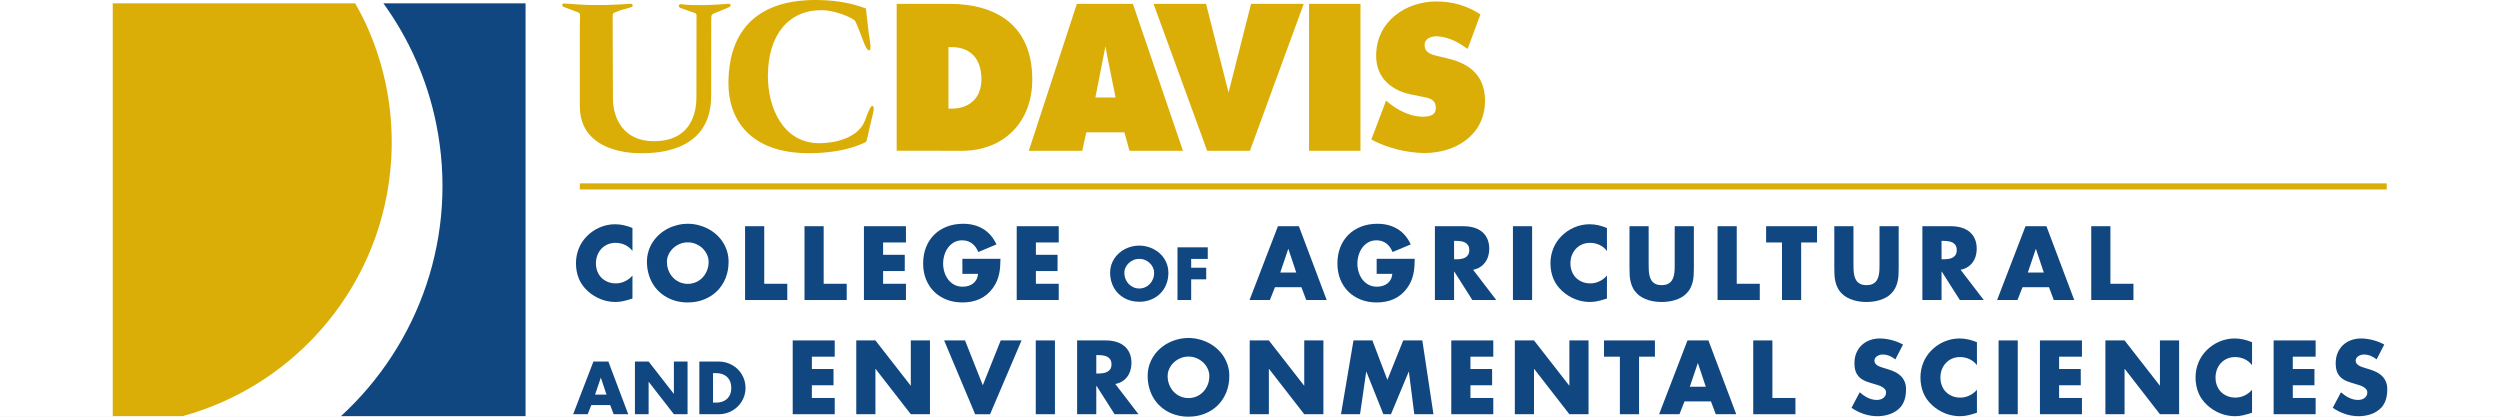
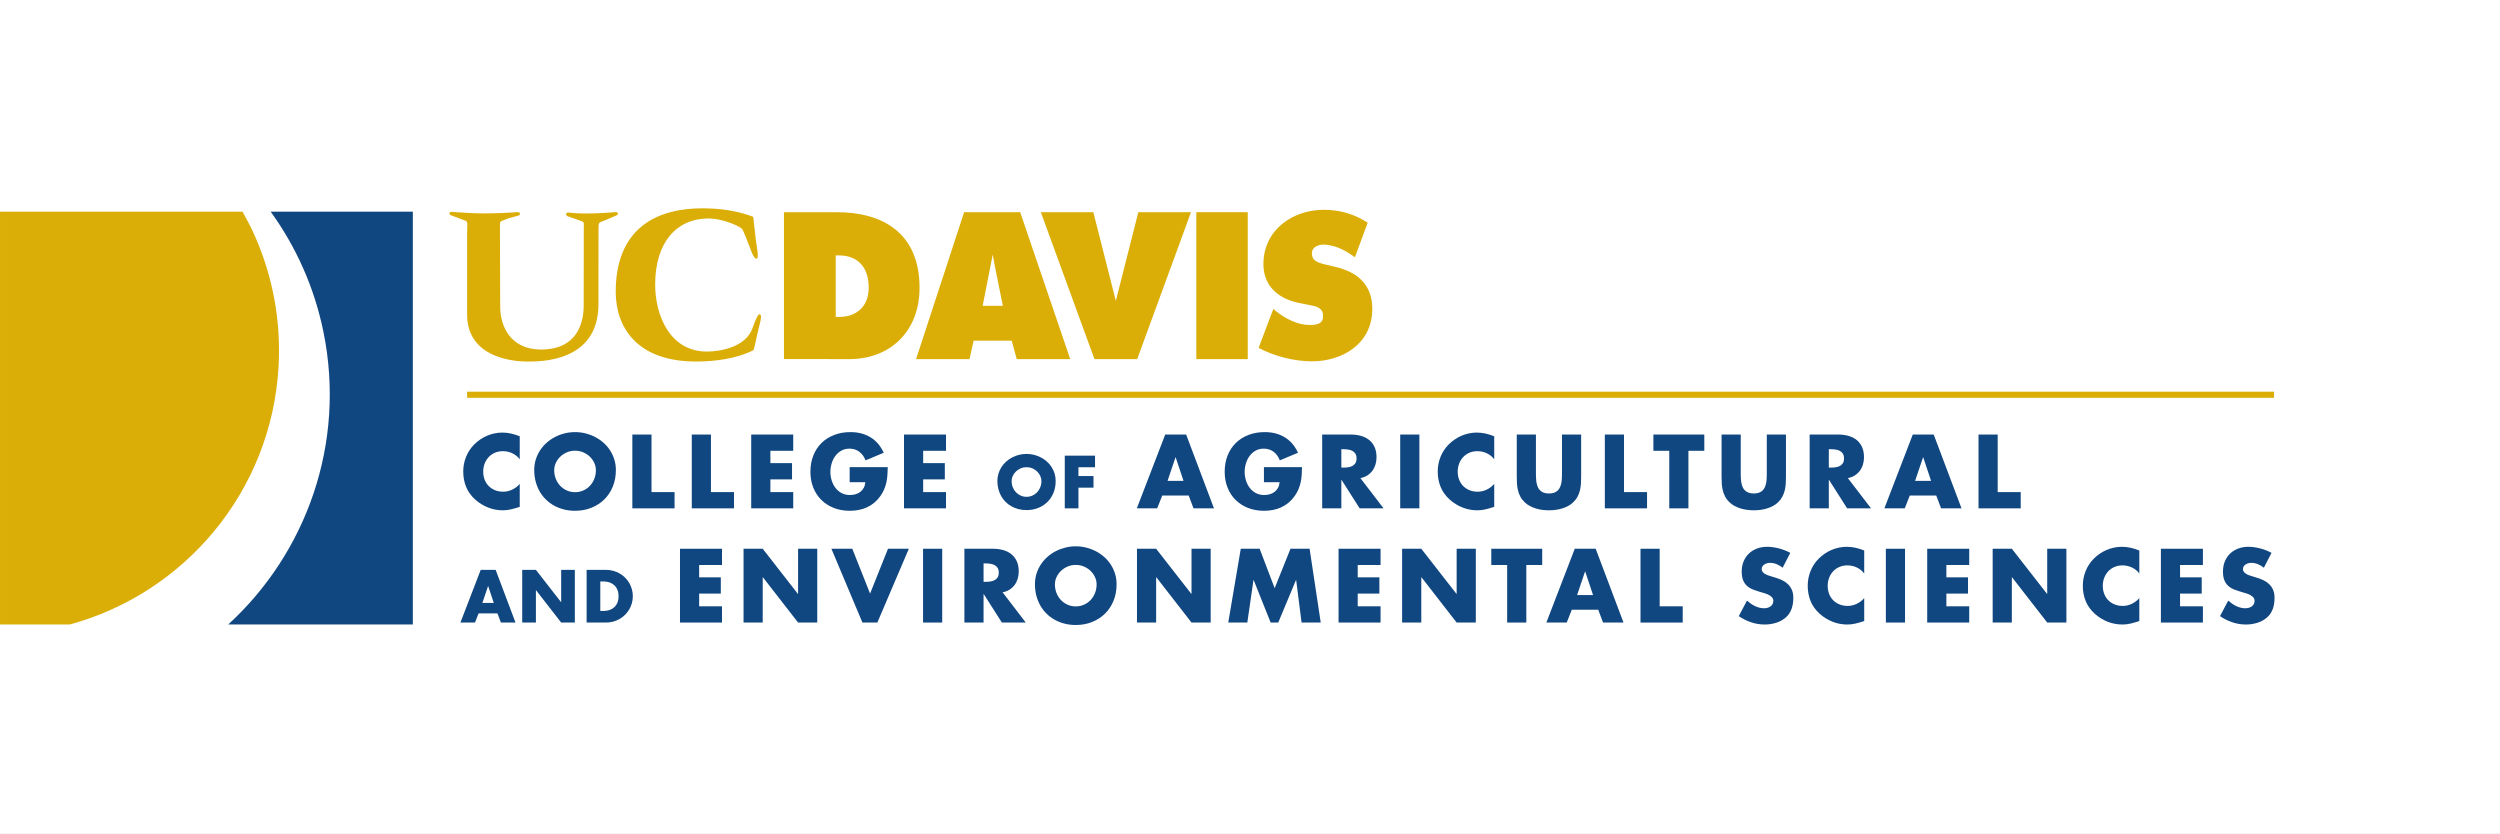
- <svg xmlns="http://www.w3.org/2000/svg" width="600" height="100" viewBox="0 0 158.75 26.458" version="1.1" id="svg5" xml:space="preserve">
+ <svg xmlns="http://www.w3.org/2000/svg" width="600" height="200" viewBox="0 0 158.75 52.917" version="1.1" id="svg5" xml:space="preserve">
  <defs id="defs2" />
  <g id="layer1">
-     <rect style="fill:#ffffff;stroke-width:0.672;stroke-dasharray:1.343, 0.672" id="rect428" width="158.75" height="26.458" x="-6.357829e-07" y="-6.357829e-07" />
-     <g id="g576" transform="matrix(0.03448564,0,0,-0.03448564,7.157932,26.45833)">
+     <rect style="fill:#ffffff;stroke-width:0.95;stroke-dasharray:1.9, 0.95" id="rect428" width="158.75" height="52.917" x="-1.2878587e-14" y="-6.357829e-07" />
+     <g id="g576" transform="matrix(0.03448564,0,0,-0.03448564,0,39.6875)">
      <path d="m 512.926,475.973 c 4.773,85.125 -11.188,166.527 -43.278,239.535 -6.875,15.668 -14.769,30.777 -23.089,45.59 L 0,761.098 V 0.969 H 128.645 C 339.629,58.594 499.926,245.57 512.926,475.973" style="fill:#daae06;fill-opacity:1;fill-rule:nonzero;stroke:none" id="path578" />
      <path d="M 498.383,761.105 C 544.707,697.008 578.656,622.484 595.508,539.965 637.395,334.73 564.191,132.816 420.238,0.969 h 339.93 V 761.105 H 498.383" style="fill:#114781;fill-opacity:1;fill-rule:nonzero;stroke:none" id="path580" />
      <path d="m 2317.53,510.293 27.18,71.801 4.7,-4.082 c 16.66,-13.586 39.27,-25.153 60.6,-25.614 19.08,-0.441 28.39,4.645 25.86,20.793 -1.87,12.051 -15.49,14.184 -24.01,15.852 l -18.65,3.727 c -36.3,6.785 -66.83,29.183 -66.83,71.617 0,64.168 55.3,100.144 110.92,100.144 29.21,0 56.04,-7.441 81.11,-23.773 l -23.55,-63.629 c -12.94,9.316 -32.49,22.426 -57.26,23.32 -8.14,0.313 -26.8,-3.976 -20.83,-22.89 2.58,-8.063 14.13,-11.45 21.24,-13.172 l 21.08,-5.086 c 39.31,-9.164 67.78,-31.563 67.78,-77.375 0,-64.504 -55.64,-96.414 -110.89,-96.414 -32.26,0 -69.6,9.176 -98.45,24.781" style="fill:#daae06;fill-opacity:1;fill-rule:nonzero;stroke:none" id="path582" />
      <path d="m 2202.84,760.121 h 94.69 V 489.57 h -94.69 v 270.551" style="fill:#daae06;fill-opacity:1;fill-rule:nonzero;stroke:none" id="path584" />
      <path d="m 2096.06,760.129 h 96.98 L 2093.97,489.57 h -78.69 l -98.75,270.559 h 96.65 l 41.46,-163.274 41.42,163.274" style="fill:#daae06;fill-opacity:1;fill-rule:nonzero;stroke:none" id="path586" />
      <path d="m 1827.95,682.031 v 0 c 1.72,-11.511 18.68,-94.32 18.68,-94.32 H 1809.4 Z M 1686.81,489.566 h 98.39 l 7.49,33.981 h 70.2 l 9.32,-33.981 h 98.45 l -92.15,270.555 H 1775.3 l -88.49,-270.555" style="fill:#daae06;fill-opacity:1;fill-rule:nonzero;stroke:none" id="path588" />
      <path d="m 1443.53,760.129 h 96.99 c 86.57,0 152.69,-39.738 152.69,-139.191 0,-80.122 -53.88,-131.372 -129.58,-131.372 l -120.1,0.153 z m 95.33,-192.879 h 6.35 c 31.21,0 54.37,18.73 54.37,54.039 0,38.012 -20.51,59.215 -54.8,59.215 h -5.92 V 567.25" style="fill:#daae06;fill-opacity:1;fill-rule:nonzero;stroke:none" id="path590" />
      <path d="m 1386.9,751.637 5.06,-44.407 c 1.18,-10.531 7.21,-35.812 -0.25,-32.425 -4.64,2.082 -8.47,13.539 -12.27,23.726 -1.93,5.172 -11.15,29.614 -13.56,31.407 -11.67,8.714 -40.74,18.554 -60.41,18.644 -59.64,0.219 -99.09,-43.781 -99.09,-121.867 0,-56.008 26.8,-123.192 95.01,-123.192 24.44,0 71.24,7.7 83.99,42.461 5.76,15.743 11.02,29.739 14.83,25.477 2.84,-3.094 -0.85,-15.695 -2.55,-22.484 -8.04,-32.223 -8.48,-42 -11.01,-43.247 -30.81,-15.492 -70.34,-20.585 -104.92,-20.585 -110,0 -147.97,64.175 -147.97,128.328 0,111.328 68.39,158.218 174.38,153.422 26.82,-1 53.65,-5.778 78.76,-15.258" style="fill:#daae06;fill-opacity:1;fill-rule:nonzero;stroke:none" id="path592" />
      <path d="m 1062.16,746.703 -17.62,6.145 c -5.89,5.328 1.31,6.812 1.31,6.812 0,0 25.45,-4.726 88.86,0.656 0,0 5.5,-1.101 1.71,-5.57 l -20.82,-8.91 c -13.55,-5.914 -13.55,-2.523 -13.55,-17.375 l -0.12,-137.887 c 0,-107.84 -109.672,-105.422 -131.039,-105.422 -10.188,0 -110.793,0 -110.793,86.567 v 145.972 c 0,25.438 2.73,24.774 -5.727,27.754 l -25.445,9.539 c 0,0 -4.321,6.121 3.371,5.723 20.793,-1.047 50.898,-5.496 121.703,-0.391 0,0 6.172,-1.507 2.109,-5.961 l -21.171,-5.96 c -16.11,-7.223 -13.981,-1.692 -14.411,-18.243 l 0.512,-143.918 c 0,-35.289 18.164,-78.988 75.274,-78.988 77.737,0 78.477,67.258 78.477,82.211 l 0.13,142.559 c 0.83,13.429 -0.87,9.605 -12.76,14.687" style="fill:#daae06;fill-opacity:1;fill-rule:nonzero;stroke:none" id="path594" />
      <path d="M 860.121,418.328 H 4187.25 v 11.301 H 860.121 v -11.301" style="fill:#daae06;fill-opacity:1;fill-rule:nonzero;stroke:none" id="path596" />
      <path d="m 957.008,305.102 c -1.813,2.464 -3.887,4.625 -6.203,6.468 -2.313,1.86 -4.809,3.403 -7.489,4.668 -2.66,1.258 -5.461,2.207 -8.398,2.86 -2.93,0.644 -5.895,0.968 -8.891,0.968 -5.398,0 -10.324,-0.968 -14.797,-2.902 -4.453,-1.93 -8.269,-4.613 -11.429,-8.016 -3.168,-3.402 -5.637,-7.39 -7.403,-11.964 -1.75,-4.579 -2.632,-9.512 -2.632,-14.789 0,-5.403 0.882,-10.36 2.632,-14.875 1.766,-4.52 4.258,-8.415 7.485,-11.665 3.226,-3.253 7.105,-5.812 11.621,-7.656 4.516,-1.844 9.531,-2.765 15.055,-2.765 2.871,0 5.726,0.328 8.574,1 2.851,0.679 5.582,1.648 8.183,2.906 2.618,1.265 5.086,2.777 7.391,4.539 2.32,1.758 4.43,3.754 6.301,5.984 v -42.34 c -2.942,-0.875 -5.688,-1.714 -8.274,-2.511 -2.578,-0.785 -5.101,-1.465 -7.574,-2.02 -2.465,-0.566 -4.933,-1 -7.437,-1.32 -2.493,-0.328 -5.118,-0.488 -7.868,-0.488 -9.511,0 -18.625,1.738 -27.335,5.199 -8.715,3.457 -16.622,8.383 -23.723,14.789 -7.508,6.801 -13.027,14.535 -16.543,23.187 -3.524,8.649 -5.281,18.063 -5.281,28.204 0,9.335 1.711,18.281 5.109,26.851 3.398,8.57 8.395,16.195 14.961,22.883 3.344,3.402 7.012,6.469 11,9.203 3.988,2.723 8.203,5.047 12.633,6.961 4.418,1.894 9.019,3.355 13.773,4.348 4.75,1 9.5,1.5 14.254,1.5 5.699,0 11.188,-0.61 16.457,-1.813 5.285,-1.203 10.57,-2.883 15.848,-5.062 v -42.332" style="fill:#114781;fill-opacity:1;fill-rule:nonzero;stroke:none" id="path598" />
      <path d="m 1058.86,320.953 c -5.28,0 -10.25,-0.988 -14.88,-2.949 -4.63,-1.973 -8.7,-4.609 -12.19,-7.93 -3.48,-3.312 -6.25,-7.136 -8.27,-11.437 -2.02,-4.321 -3.04,-8.824 -3.04,-13.52 0,-5.863 1.02,-11.277 3.04,-16.234 2.02,-4.957 4.79,-9.235 8.27,-12.844 3.49,-3.613 7.56,-6.426 12.19,-8.449 4.63,-2.027 9.6,-3.047 14.88,-3.047 5.27,0 10.25,1.02 14.91,3.047 4.67,2.023 8.74,4.836 12.19,8.449 3.46,3.609 6.21,7.887 8.22,12.844 2.04,4.957 3.06,10.371 3.06,16.234 0,4.696 -1.02,9.199 -3.06,13.52 -2.01,4.301 -4.76,8.125 -8.22,11.437 -3.45,3.321 -7.52,5.957 -12.19,7.93 -4.66,1.961 -9.64,2.949 -14.91,2.949 m 0,34.231 c 6.51,0 12.89,-0.774 19.14,-2.336 6.25,-1.555 12.16,-3.762 17.73,-6.641 5.58,-2.871 10.72,-6.383 15.41,-10.519 4.7,-4.133 8.73,-8.801 12.1,-14 3.38,-5.184 6.02,-10.833 7.93,-16.942 1.9,-6.098 2.86,-12.582 2.86,-19.441 0,-11.035 -1.86,-21.149 -5.59,-30.325 -3.73,-9.187 -8.94,-17.085 -15.63,-23.679 -6.69,-6.61 -14.62,-11.75 -23.81,-15.446 -9.18,-3.691 -19.23,-5.546 -30.14,-5.546 -7.29,0 -14.19,0.828 -20.73,2.504 -6.54,1.667 -12.59,4.066 -18.14,7.175 -5.54,3.102 -10.55,6.887 -15.04,11.313 -4.5,4.429 -8.313,9.429 -11.45,15 -3.133,5.578 -5.555,11.648 -7.25,18.179 -1.703,6.543 -2.562,13.485 -2.562,20.825 0,6.859 0.96,13.343 2.859,19.441 1.91,6.109 4.566,11.758 7.976,16.942 3.399,5.199 7.427,9.867 12.097,14 4.66,4.136 9.79,7.648 15.36,10.519 5.57,2.879 11.48,5.086 17.73,6.641 6.26,1.562 12.63,2.336 19.15,2.336" style="fill:#114781;fill-opacity:1;fill-rule:nonzero;stroke:none" id="path600" />
      <path d="m 1199.66,244.719 h 42.43 v -29.93 h -77.73 v 135.91 h 35.3 v -105.98" style="fill:#114781;fill-opacity:1;fill-rule:nonzero;stroke:none" id="path602" />
      <path d="m 1309.1,244.719 h 42.43 v -29.93 h -77.73 v 135.91 h 35.3 v -105.98" style="fill:#114781;fill-opacity:1;fill-rule:nonzero;stroke:none" id="path604" />
      <path d="m 1418.54,320.77 v -22.704 h 39.86 v -29.937 h -39.86 v -23.41 h 42.07 v -29.914 h -77.37 v 135.894 h 77.37 V 320.77 h -42.07" style="fill:#114781;fill-opacity:1;fill-rule:nonzero;stroke:none" id="path606" />
      <path d="m 1634.66,290.668 c -0.1,-4.93 -0.32,-9.711 -0.61,-14.352 -0.29,-4.632 -0.93,-9.164 -1.9,-13.601 -0.95,-4.414 -2.34,-8.774 -4.13,-13.02 -1.79,-4.257 -4.22,-8.496 -7.26,-12.722 -3.35,-4.633 -7.08,-8.633 -11.17,-12.008 -4.12,-3.379 -8.55,-6.152 -13.31,-8.324 -4.74,-2.161 -9.76,-3.774 -15.03,-4.789 -5.3,-1.032 -10.79,-1.539 -16.47,-1.539 -10.68,0 -20.47,1.722 -29.35,5.179 -8.89,3.469 -16.54,8.352 -22.93,14.653 -6.4,6.32 -11.37,13.871 -14.93,22.675 -3.55,8.801 -5.32,18.543 -5.32,29.227 0,11.035 1.79,21.051 5.37,30.055 3.58,9 8.62,16.691 15.09,23.054 6.48,6.364 14.25,11.293 23.29,14.789 9.03,3.493 19.03,5.246 30.01,5.246 13.97,0 26.2,-3.16 36.7,-9.472 10.51,-6.309 18.69,-15.832 24.56,-28.555 l -33.52,-14 c -1.24,3.227 -2.8,6.156 -4.67,8.801 -1.9,2.648 -4.06,4.922 -6.52,6.828 -2.47,1.906 -5.22,3.363 -8.28,4.395 -3.05,1.027 -6.36,1.535 -9.93,1.535 -5.81,0 -10.94,-1.254 -15.33,-3.782 -4.4,-2.523 -8.08,-5.82 -11.05,-9.89 -2.96,-4.086 -5.19,-8.684 -6.68,-13.785 -1.5,-5.11 -2.25,-10.235 -2.25,-15.407 0,-5.277 0.78,-10.453 2.33,-15.535 1.56,-5.062 3.85,-9.613 6.87,-13.64 3.02,-4.016 6.77,-7.246 11.27,-9.68 4.48,-2.441 9.64,-3.656 15.45,-3.656 3.8,0 7.37,0.496 10.69,1.504 3.31,1 6.21,2.484 8.71,4.441 2.49,1.965 4.53,4.418 6.11,7.359 1.59,2.922 2.56,6.364 2.91,10.282 h -28.86 v 27.734 h 70.14" style="fill:#114781;fill-opacity:1;fill-rule:nonzero;stroke:none" id="path608" />
      <path d="m 1699.86,320.77 v -22.704 h 39.87 v -29.937 h -39.87 v -23.41 h 42.07 v -29.914 h -77.37 v 135.894 h 77.37 V 320.77 h -42.07" style="fill:#114781;fill-opacity:1;fill-rule:nonzero;stroke:none" id="path610" />
      <path d="m 1890.19,290.59 c -3.77,0 -7.31,-0.703 -10.62,-2.106 -3.31,-1.414 -6.22,-3.289 -8.7,-5.668 -2.5,-2.363 -4.47,-5.082 -5.91,-8.16 -1.45,-3.078 -2.16,-6.304 -2.16,-9.636 0,-4.211 0.71,-8.063 2.16,-11.606 1.44,-3.539 3.41,-6.598 5.91,-9.18 2.48,-2.562 5.39,-4.586 8.7,-6.031 3.31,-1.445 6.85,-2.18 10.62,-2.18 3.77,0 7.32,0.735 10.65,2.18 3.34,1.445 6.24,3.469 8.71,6.031 2.47,2.582 4.42,5.641 5.87,9.18 1.44,3.543 2.17,7.395 2.17,11.606 0,3.332 -0.73,6.558 -2.17,9.636 -1.45,3.078 -3.4,5.797 -5.87,8.16 -2.47,2.379 -5.37,4.254 -8.71,5.668 -3.33,1.403 -6.88,2.106 -10.65,2.106 m 0,24.445 c 4.65,0 9.2,-0.555 13.66,-1.668 4.47,-1.117 8.68,-2.683 12.67,-4.75 3.97,-2.039 7.66,-4.539 11,-7.504 3.34,-2.949 6.24,-6.273 8.64,-9.988 2.4,-3.719 4.28,-7.742 5.66,-12.105 1.35,-4.352 2.03,-8.977 2.03,-13.879 0,-7.883 -1.33,-15.106 -3.99,-21.657 -2.66,-6.546 -6.36,-12.195 -11.15,-16.914 -4.77,-4.699 -10.43,-8.386 -17,-11.027 -6.56,-2.637 -13.72,-3.957 -21.52,-3.957 -5.2,0 -10.13,0.586 -14.8,1.793 -4.68,1.195 -8.99,2.894 -12.95,5.137 -3.96,2.207 -7.54,4.898 -10.75,8.054 -3.2,3.176 -5.92,6.746 -8.17,10.727 -2.23,3.973 -3.96,8.308 -5.17,12.969 -1.23,4.679 -1.83,9.632 -1.83,14.875 0,4.902 0.68,9.527 2.06,13.879 1.35,4.363 3.24,8.386 5.67,12.105 2.43,3.715 5.32,7.039 8.64,9.988 3.33,2.965 6.99,5.465 10.97,7.504 3.98,2.067 8.2,3.633 12.66,4.75 4.47,1.113 9.01,1.668 13.67,1.668" style="fill:#114781;fill-opacity:1;fill-rule:nonzero;stroke:none" id="path612" />
      <path d="m 1985.8,290.465 v -16.211 h 27.72 v -21.371 h -27.72 v -38.094 h -25.2 v 97.031 h 55.74 v -21.355 h -30.54" style="fill:#114781;fill-opacity:1;fill-rule:nonzero;stroke:none" id="path614" />
      <path d="m 2164.83,308.707 h -0.34 l -14.62,-43.297 h 29.39 z m -24.73,-70.316 -9.33,-23.586 h -37.49 l 52.28,135.894 h 38.55 l 51.23,-135.894 h -37.67 l -8.89,23.586 h -48.68" style="fill:#114781;fill-opacity:1;fill-rule:nonzero;stroke:none" id="path616" />
      <path d="m 2397.48,290.668 c -0.12,-4.93 -0.33,-9.711 -0.61,-14.352 -0.3,-4.632 -0.93,-9.164 -1.9,-13.601 -0.96,-4.414 -2.35,-8.774 -4.13,-13.02 -1.8,-4.257 -4.22,-8.496 -7.27,-12.722 -3.34,-4.633 -7.07,-8.633 -11.17,-12.008 -4.11,-3.379 -8.54,-6.152 -13.3,-8.324 -4.74,-2.161 -9.76,-3.774 -15.04,-4.789 -5.3,-1.032 -10.78,-1.539 -16.46,-1.539 -10.69,0 -20.48,1.722 -29.36,5.179 -8.9,3.469 -16.54,8.352 -22.93,14.653 -6.39,6.32 -11.36,13.871 -14.91,22.675 -3.57,8.801 -5.33,18.543 -5.33,29.227 0,11.035 1.79,21.051 5.36,30.055 3.59,9 8.62,16.691 15.1,23.054 6.49,6.364 14.25,11.293 23.28,14.789 9.05,3.493 19.05,5.246 30.02,5.246 13.97,0 26.19,-3.16 36.69,-9.472 10.51,-6.309 18.69,-15.832 24.57,-28.555 l -33.53,-14 c -1.24,3.227 -2.8,6.156 -4.67,8.801 -1.88,2.648 -4.04,4.922 -6.52,6.828 -2.46,1.906 -5.21,3.363 -8.27,4.395 -3.06,1.027 -6.36,1.535 -9.95,1.535 -5.81,0 -10.9,-1.254 -15.32,-3.782 -4.39,-2.523 -8.07,-5.82 -11.03,-9.89 -2.97,-4.086 -5.2,-8.684 -6.69,-13.785 -1.5,-5.11 -2.25,-10.235 -2.25,-15.407 0,-5.277 0.77,-10.453 2.32,-15.535 1.57,-5.062 3.85,-9.613 6.88,-13.64 3.02,-4.016 6.78,-7.246 11.26,-9.68 4.49,-2.441 9.64,-3.656 15.45,-3.656 3.81,0 7.37,0.496 10.69,1.504 3.31,1 6.22,2.484 8.72,4.441 2.49,1.965 4.53,4.418 6.11,7.359 1.59,2.922 2.56,6.364 2.91,10.282 h -28.86 v 27.734 h 70.14" style="fill:#114781;fill-opacity:1;fill-rule:nonzero;stroke:none" id="path618" />
      <path d="m 2469.89,289.781 h 3.42 c 2.88,0 5.79,0.196 8.72,0.574 2.94,0.383 5.57,1.176 7.93,2.379 2.34,1.211 4.24,2.907 5.71,5.11 1.46,2.191 2.2,5.14 2.2,8.844 0,3.695 -0.74,6.656 -2.2,8.886 -1.47,2.235 -3.37,3.953 -5.71,5.156 -2.36,1.204 -4.99,1.989 -7.93,2.375 -2.93,0.379 -5.84,0.563 -8.72,0.563 h -3.42 z m 77.71,-74.992 h -44.01 l -33.26,52.281 h -0.44 v -52.281 h -35.3 v 135.91 h 52.81 c 6.69,0 12.92,-0.82 18.7,-2.472 5.78,-1.645 10.79,-4.161 15.01,-7.575 4.23,-3.394 7.54,-7.726 9.94,-12.968 2.41,-5.25 3.61,-11.512 3.61,-18.789 0,-4.707 -0.64,-9.168 -1.93,-13.43 -1.3,-4.266 -3.21,-8.082 -5.73,-11.481 -2.52,-3.414 -5.63,-6.285 -9.33,-8.636 -3.69,-2.348 -7.95,-3.961 -12.75,-4.84 l 42.68,-55.719" style="fill:#114781;fill-opacity:1;fill-rule:nonzero;stroke:none" id="path620" />
      <path d="m 2613.58,214.805 h -35.3 v 135.894 h 35.3 V 214.805" style="fill:#114781;fill-opacity:1;fill-rule:nonzero;stroke:none" id="path622" />
      <path d="m 2751.39,305.102 c -1.82,2.464 -3.89,4.625 -6.21,6.468 -2.31,1.86 -4.81,3.403 -7.49,4.668 -2.66,1.258 -5.46,2.207 -8.4,2.86 -2.93,0.644 -5.89,0.968 -8.88,0.968 -5.4,0 -10.34,-0.968 -14.8,-2.902 -4.46,-1.93 -8.28,-4.613 -11.43,-8.016 -3.18,-3.402 -5.64,-7.39 -7.4,-11.964 -1.76,-4.579 -2.63,-9.512 -2.63,-14.789 0,-5.403 0.87,-10.36 2.63,-14.875 1.76,-4.52 4.25,-8.415 7.47,-11.665 3.24,-3.253 7.11,-5.812 11.62,-7.656 4.54,-1.844 9.54,-2.765 15.06,-2.765 2.87,0 5.74,0.328 8.58,1 2.85,0.679 5.57,1.648 8.18,2.906 2.62,1.265 5.09,2.777 7.4,4.539 2.31,1.758 4.42,3.754 6.3,5.984 v -42.34 c -2.94,-0.875 -5.69,-1.714 -8.28,-2.511 -2.58,-0.785 -5.11,-1.465 -7.57,-2.02 -2.47,-0.566 -4.94,-1 -7.44,-1.32 -2.49,-0.328 -5.12,-0.488 -7.87,-0.488 -9.5,0 -18.62,1.738 -27.33,5.199 -8.72,3.457 -16.63,8.383 -23.72,14.789 -7.51,6.801 -13.03,14.535 -16.55,23.187 -3.52,8.649 -5.28,18.063 -5.28,28.204 0,9.335 1.7,18.281 5.11,26.851 3.39,8.57 8.39,16.195 14.96,22.883 3.34,3.402 7.01,6.469 10.99,9.203 4,2.723 8.21,5.047 12.64,6.961 4.44,1.894 9.01,3.355 13.77,4.348 4.76,1 9.5,1.5 14.27,1.5 5.69,0 11.17,-0.61 16.45,-1.813 5.28,-1.203 10.57,-2.883 15.85,-5.062 v -42.332" style="fill:#114781;fill-opacity:1;fill-rule:nonzero;stroke:none" id="path624" />
      <path d="m 2911.44,350.699 v -76.398 c 0,-4.403 -0.1,-8.75 -0.31,-13.028 -0.2,-4.293 -0.77,-8.46 -1.71,-12.55 -0.94,-4.075 -2.36,-8.016 -4.28,-11.797 -1.9,-3.781 -4.52,-7.317 -7.87,-10.594 -2.82,-2.82 -6.01,-5.184 -9.59,-7.09 -3.58,-1.914 -7.34,-3.461 -11.27,-4.664 -3.94,-1.203 -7.97,-2.074 -12.12,-2.605 -4.12,-0.52 -8.16,-0.782 -12.09,-0.782 -3.99,0 -8.05,0.262 -12.19,0.782 -4.14,0.531 -8.15,1.402 -12.07,2.605 -3.89,1.203 -7.63,2.75 -11.21,4.664 -3.57,1.906 -6.78,4.27 -9.6,7.09 -3.39,3.277 -6.05,6.813 -7.95,10.594 -1.92,3.781 -3.33,7.722 -4.27,11.797 -0.94,4.09 -1.53,8.257 -1.71,12.55 -0.22,4.278 -0.32,8.625 -0.32,13.028 v 76.398 h 35.3 v -71.558 c 0,-2.93 0.07,-5.911 0.22,-8.887 0.13,-3.008 0.46,-5.856 0.96,-8.594 0.5,-2.715 1.26,-5.281 2.29,-7.652 1.03,-2.383 2.43,-4.442 4.22,-6.199 1.8,-1.762 4.01,-3.145 6.64,-4.149 2.65,-0.992 5.87,-1.488 9.69,-1.488 3.76,0 6.97,0.496 9.64,1.488 2.67,1.004 4.89,2.387 6.65,4.149 1.76,1.757 3.15,3.816 4.17,6.199 1.04,2.371 1.82,4.937 2.34,7.652 0.52,2.738 0.85,5.586 0.96,8.594 0.12,2.976 0.19,5.957 0.19,8.887 v 71.558 h 35.29" style="fill:#114781;fill-opacity:1;fill-rule:nonzero;stroke:none" id="path626" />
      <path d="m 2990.37,244.719 h 42.42 v -29.93 h -77.73 v 135.91 h 35.31 v -105.98" style="fill:#114781;fill-opacity:1;fill-rule:nonzero;stroke:none" id="path628" />
      <path d="m 3108.99,214.789 h -35.29 v 105.973 h -29.22 v 29.937 h 93.75 v -29.937 h -29.24 V 214.789" style="fill:#114781;fill-opacity:1;fill-rule:nonzero;stroke:none" id="path630" />
      <path d="m 3288.57,350.699 v -76.398 c 0,-4.403 -0.1,-8.75 -0.31,-13.028 -0.2,-4.293 -0.77,-8.46 -1.7,-12.55 -0.95,-4.075 -2.37,-8.016 -4.28,-11.797 -1.91,-3.781 -4.52,-7.317 -7.86,-10.594 -2.83,-2.82 -6.04,-5.184 -9.6,-7.09 -3.59,-1.914 -7.35,-3.461 -11.28,-4.664 -3.94,-1.203 -7.96,-2.074 -12.11,-2.605 -4.12,-0.52 -8.17,-0.782 -12.09,-0.782 -3.98,0 -8.06,0.262 -12.2,0.782 -4.14,0.531 -8.15,1.402 -12.05,2.605 -3.9,1.203 -7.64,2.75 -11.22,4.664 -3.58,1.906 -6.77,4.27 -9.59,7.09 -3.41,3.277 -6.07,6.813 -7.97,10.594 -1.91,3.781 -3.34,7.722 -4.27,11.797 -0.94,4.09 -1.52,8.257 -1.71,12.55 -0.22,4.278 -0.32,8.625 -0.32,13.028 v 76.398 h 35.3 v -71.558 c 0,-2.93 0.07,-5.911 0.22,-8.887 0.14,-3.008 0.47,-5.856 0.97,-8.594 0.5,-2.715 1.25,-5.281 2.29,-7.652 1.03,-2.383 2.43,-4.442 4.21,-6.199 1.8,-1.762 4.02,-3.145 6.65,-4.149 2.64,-0.992 5.87,-1.488 9.69,-1.488 3.75,0 6.97,0.496 9.64,1.488 2.67,1.004 4.88,2.387 6.65,4.149 1.76,1.757 3.13,3.816 4.18,6.199 1.03,2.371 1.8,4.937 2.31,7.652 0.54,2.738 0.86,5.586 0.98,8.594 0.12,2.976 0.18,5.957 0.18,8.887 v 71.558 h 35.29" style="fill:#114781;fill-opacity:1;fill-rule:nonzero;stroke:none" id="path632" />
      <path d="m 3367.5,289.781 h 3.42 c 2.88,0 5.79,0.196 8.71,0.574 2.94,0.383 5.59,1.176 7.94,2.379 2.35,1.211 4.25,2.907 5.73,5.11 1.46,2.191 2.18,5.14 2.18,8.844 0,3.695 -0.72,6.656 -2.18,8.886 -1.48,2.235 -3.38,3.953 -5.73,5.156 -2.35,1.204 -5,1.989 -7.94,2.375 -2.92,0.379 -5.83,0.563 -8.71,0.563 h -3.42 z m 77.72,-74.992 h -44.02 l -33.26,52.281 h -0.44 v -52.281 h -35.3 v 135.91 h 52.81 c 6.68,0 12.92,-0.82 18.71,-2.472 5.78,-1.645 10.79,-4.161 15.01,-7.575 4.21,-3.394 7.53,-7.726 9.94,-12.968 2.4,-5.25 3.6,-11.512 3.6,-18.789 0,-4.707 -0.64,-9.168 -1.93,-13.43 -1.29,-4.266 -3.2,-8.082 -5.72,-11.481 -2.52,-3.414 -5.63,-6.285 -9.33,-8.636 -3.69,-2.348 -7.95,-3.961 -12.76,-4.84 l 42.69,-55.719" style="fill:#114781;fill-opacity:1;fill-rule:nonzero;stroke:none" id="path634" />
      <path d="m 3541.34,308.707 h -0.33 l -14.63,-43.297 h 29.4 z m -24.72,-70.316 -9.32,-23.586 h -37.51 l 52.3,135.894 h 38.54 l 51.22,-135.894 h -37.67 l -8.88,23.586 h -48.68" style="fill:#114781;fill-opacity:1;fill-rule:nonzero;stroke:none" id="path636" />
      <path d="m 3678.44,244.719 h 42.42 v -29.93 h -77.72 v 135.91 h 35.3 v -105.98" style="fill:#114781;fill-opacity:1;fill-rule:nonzero;stroke:none" id="path638" />
      <path d="m 898.898,71.543 h -0.253 l -10.43,-30.918 h 20.996 z M 881.234,21.328 874.574,4.492 h -26.777 l 37.34,97.031 h 27.519 L 949.234,4.492 h -26.898 l -6.344,16.836 h -34.758" style="fill:#114781;fill-opacity:1;fill-rule:nonzero;stroke:none" id="path640" />
      <path d="m 961.566,101.523 h 25.204 l 46.25,-59.328 h 0.27 v 59.328 h 25.18 V 4.492 h -25.18 l -46.2,59.453 h -0.32 V 4.492 H 961.566 V 101.523" style="fill:#114781;fill-opacity:1;fill-rule:nonzero;stroke:none" id="path642" />
      <path d="m 1105.35,25.852 h 5.73 c 3.76,0 7.34,0.527 10.71,1.57 3.37,1.047 6.33,2.695 8.86,4.914 2.54,2.207 4.56,5.039 6.06,8.445 1.51,3.418 2.26,7.488 2.26,12.226 0,4.356 -0.68,8.23 -2.04,11.602 -1.36,3.359 -3.26,6.199 -5.71,8.496 -2.46,2.316 -5.37,4.062 -8.74,5.254 -3.37,1.199 -7.09,1.809 -11.16,1.809 h -5.97 z m -25.19,75.671 h 35.76 c 4.48,0 8.82,-0.566 13.01,-1.687 4.19,-1.137 8.11,-2.746 11.78,-4.816 3.67,-2.07 7,-4.582 10.02,-7.508 3.02,-2.941 5.59,-6.211 7.74,-9.809 2.12,-3.609 3.79,-7.488 4.99,-11.656 1.2,-4.16 1.78,-8.508 1.78,-13.039 0,-4.531 -0.58,-8.875 -1.78,-13.047 -1.2,-4.16 -2.88,-8.059 -5.03,-11.652 -2.16,-3.602 -4.75,-6.875 -7.77,-9.801 -3.01,-2.934 -6.34,-5.434 -9.98,-7.512 -3.65,-2.07 -7.56,-3.672 -11.75,-4.805 -4.19,-1.133 -8.53,-1.699 -13.01,-1.699 h -35.76 V 101.523" style="fill:#114781;fill-opacity:1;fill-rule:nonzero;stroke:none" id="path644" />
      <path d="M 1287.38,110.465 V 87.754 h 39.87 V 57.82 h -39.87 V 34.414 h 42.07 V 4.504 h -77.36 V 140.395 h 77.36 v -29.93 h -42.07" style="fill:#114781;fill-opacity:1;fill-rule:nonzero;stroke:none" id="path646" />
      <path d="m 1369.12,140.391 h 35.29 l 64.77,-83.086 h 0.36 v 83.086 h 35.3 V 4.492 h -35.3 l -64.69,83.262 h -0.44 V 4.492 h -35.29 V 140.391" style="fill:#114781;fill-opacity:1;fill-rule:nonzero;stroke:none" id="path648" />
      <path d="m 1602.11,57.82 33,82.575 h 38.38 l -58,-135.915 h -27.47 L 1530.89,140.395 h 38.48 l 32.74,-82.575" style="fill:#114781;fill-opacity:1;fill-rule:nonzero;stroke:none" id="path650" />
      <path d="m 1734.95,4.504 h -35.3 V 140.395 h 35.3 V 4.504" style="fill:#114781;fill-opacity:1;fill-rule:nonzero;stroke:none" id="path652" />
      <path d="m 1811.08,79.473 h 3.43 c 2.88,0 5.78,0.195 8.71,0.578 2.94,0.387 5.57,1.18 7.93,2.383 2.33,1.199 4.25,2.898 5.71,5.094 1.48,2.219 2.21,5.156 2.21,8.859 0,3.691 -0.73,6.648 -2.21,8.886 -1.46,2.223 -3.38,3.946 -5.71,5.153 -2.36,1.199 -4.99,1.992 -7.93,2.367 -2.93,0.391 -5.83,0.586 -8.71,0.586 h -3.43 z m 77.71,-74.981 h -44.01 l -33.27,52.273 h -0.43 V 4.492 h -35.3 V 140.391 h 52.81 c 6.69,0 12.93,-0.825 18.7,-2.465 5.79,-1.641 10.79,-4.172 15.01,-7.571 4.23,-3.406 7.53,-7.726 9.94,-12.976 2.4,-5.254 3.61,-11.52 3.61,-18.793 0,-4.699 -0.64,-9.172 -1.93,-13.43 -1.29,-4.258 -3.2,-8.078 -5.73,-11.473 -2.52,-3.41 -5.63,-6.293 -9.33,-8.645 -3.69,-2.336 -7.95,-3.953 -12.75,-4.836 l 42.68,-55.711" style="fill:#114781;fill-opacity:1;fill-rule:nonzero;stroke:none" id="path654" />
      <path d="m 1980.85,110.648 c -5.29,0 -10.24,-0.992 -14.88,-2.953 -4.64,-1.972 -8.7,-4.609 -12.2,-7.929 -3.48,-3.312 -6.25,-7.129 -8.26,-11.438 -2.03,-4.312 -3.04,-8.816 -3.04,-13.516 0,-5.859 1.01,-11.266 3.04,-16.238 2.01,-4.949 4.78,-9.226 8.26,-12.851 3.5,-3.613 7.56,-6.406 12.2,-8.438 4.64,-2.031 9.59,-3.047 14.88,-3.047 5.27,0 10.25,1.016 14.92,3.047 4.66,2.031 8.72,4.824 12.18,8.438 3.48,3.625 6.21,7.902 8.24,12.851 2.02,4.973 3.03,10.379 3.03,16.238 0,4.699 -1.01,9.203 -3.03,13.516 -2.03,4.309 -4.76,8.125 -8.24,11.438 -3.46,3.32 -7.52,5.957 -12.18,7.929 -4.67,1.961 -9.65,2.953 -14.92,2.953 m 0,34.239 c 6.51,0 12.9,-0.785 19.14,-2.344 6.25,-1.551 12.16,-3.77 17.73,-6.648 5.58,-2.872 10.71,-6.375 15.4,-10.512 4.7,-4.145 8.74,-8.797 12.11,-13.996 3.38,-5.188 6.02,-10.828 7.93,-16.946 1.9,-6.102 2.86,-12.578 2.86,-19.441 0,-11.047 -1.87,-21.145 -5.59,-30.32 -3.74,-9.191 -8.94,-17.082 -15.62,-23.684 C 2028.11,14.387 2020.17,9.25 2010.99,5.547 2001.8,1.855 1991.76,0 1980.85,0 c -7.28,0 -14.19,0.828 -20.74,2.52 -6.53,1.66 -12.59,4.051 -18.13,7.168 -5.54,3.106 -10.56,6.875 -15.04,11.309 -4.49,4.434 -8.31,9.434 -11.45,15 -3.13,5.574 -5.55,11.641 -7.25,18.184 -1.71,6.535 -2.56,13.477 -2.56,20.82 0,6.863 0.96,13.34 2.85,19.441 1.91,6.118 4.57,11.758 7.98,16.946 3.4,5.199 7.43,9.851 12.09,13.996 4.67,4.137 9.79,7.64 15.36,10.512 5.58,2.878 11.49,5.097 17.74,6.648 6.25,1.559 12.63,2.344 19.15,2.344" style="fill:#114781;fill-opacity:1;fill-rule:nonzero;stroke:none" id="path656" />
      <path d="m 2093.56,140.391 h 35.3 l 64.78,-83.086 h 0.35 v 83.086 h 35.29 V 4.492 h -35.29 L 2129.3,87.754 h -0.44 V 4.492 h -35.3 V 140.391" style="fill:#114781;fill-opacity:1;fill-rule:nonzero;stroke:none" id="path658" />
      <path d="m 2284.68,140.391 h 34.77 l 27.64,-72.618 29.13,72.618 h 35.21 L 2431.94,4.492 h -35.29 l -9.96,78.25 h -0.35 L 2353.69,4.492 h -14 l -31.25,78.25 h -0.34 L 2296.74,4.492 h -35.1 l 23.04,135.899" style="fill:#114781;fill-opacity:1;fill-rule:nonzero;stroke:none" id="path660" />
      <path d="M 2500.04,110.465 V 87.754 h 39.88 V 57.82 h -39.88 V 34.414 h 42.06 V 4.504 h -77.36 V 140.395 h 77.36 v -29.93 h -42.06" style="fill:#114781;fill-opacity:1;fill-rule:nonzero;stroke:none" id="path662" />
      <path d="m 2581.77,140.391 h 35.31 l 64.77,-83.086 h 0.34 v 83.086 h 35.31 V 4.492 h -35.31 l -64.68,83.262 h -0.43 V 4.492 h -35.31 V 140.391" style="fill:#114781;fill-opacity:1;fill-rule:nonzero;stroke:none" id="path664" />
      <path d="m 2810.5,4.492 h -35.29 V 110.461 h -29.23 v 29.93 h 93.75 v -29.93 H 2810.5 V 4.492" style="fill:#114781;fill-opacity:1;fill-rule:nonzero;stroke:none" id="path666" />
      <path d="m 2918.95,98.406 h -0.35 l -14.61,-43.301 h 29.39 z m -24.74,-70.32 -9.32,-23.594 h -37.5 l 52.29,135.899 h 38.55 L 2989.46,4.492 h -37.68 l -8.88,23.594 h -48.69" style="fill:#114781;fill-opacity:1;fill-rule:nonzero;stroke:none" id="path668" />
      <path d="m 3056.03,34.414 h 42.43 V 4.48 h -77.73 V 140.395 h 35.3 V 34.414" style="fill:#114781;fill-opacity:1;fill-rule:nonzero;stroke:none" id="path670" />
      <path d="m 3282.47,105.449 c -3.29,2.696 -6.93,4.867 -10.91,6.516 -4.01,1.644 -8.17,2.465 -12.51,2.465 -1.65,0 -3.34,-0.246 -5.11,-0.703 -1.75,-0.481 -3.39,-1.188 -4.87,-2.122 -1.51,-0.941 -2.75,-2.125 -3.71,-3.562 -0.96,-1.441 -1.45,-3.094 -1.45,-4.969 0,-1.988 0.53,-3.711 1.59,-5.105 1.05,-1.406 2.38,-2.609 3.96,-3.613 1.58,-0.988 3.28,-1.836 5.1,-2.508 1.81,-0.676 3.5,-1.25 5.03,-1.711 l 8.96,-2.734 c 4.76,-1.418 9.17,-3.086 13.25,-5.059 4.07,-1.961 7.63,-4.414 10.61,-7.356 3,-2.93 5.35,-6.402 7.1,-10.43 1.71,-4.012 2.59,-8.789 2.59,-14.293 0,-3.34 -0.22,-6.711 -0.66,-10.082 -0.44,-3.375 -1.21,-6.637 -2.29,-9.812 -1.09,-3.176 -2.54,-6.184 -4.36,-9.031 -1.82,-2.844 -4.09,-5.402 -6.79,-7.688 -5.33,-4.531 -11.35,-7.785 -18.08,-9.773 -6.72,-2.004 -13.55,-3 -20.46,-3 -8.57,0 -16.94,1.367 -25.08,4.102 -8.16,2.723 -15.73,6.523 -22.7,11.387 l 15.12,28.535 c 2.24,-1.965 4.56,-3.769 6.96,-5.469 2.4,-1.699 4.93,-3.195 7.55,-4.492 2.67,-1.281 5.37,-2.305 8.2,-3.027 2.81,-0.731 5.72,-1.113 8.72,-1.113 2.05,0 4.11,0.273 6.16,0.793 2.04,0.535 3.89,1.355 5.49,2.469 1.63,1.121 2.94,2.539 3.93,4.266 1,1.738 1.49,3.801 1.49,6.203 0,2.473 -0.76,4.562 -2.29,6.25 -1.52,1.707 -3.39,3.164 -5.6,4.375 -2.19,1.191 -4.51,2.18 -6.98,2.941 -2.47,0.75 -4.64,1.406 -6.52,1.93 -5.57,1.594 -10.62,3.242 -15.14,4.934 -4.51,1.711 -8.36,3.945 -11.57,6.727 -3.2,2.785 -5.68,6.301 -7.43,10.52 -1.77,4.227 -2.66,9.629 -2.66,16.211 0,6.855 1.16,13.105 3.47,18.746 2.34,5.625 5.59,10.43 9.74,14.383 4.17,3.957 9.11,7.023 14.83,9.199 5.73,2.168 11.99,3.254 18.79,3.254 3.41,0 6.98,-0.266 10.74,-0.793 3.75,-0.527 7.48,-1.277 11.18,-2.238 3.7,-0.969 7.31,-2.145 10.82,-3.531 3.52,-1.379 6.81,-2.918 9.87,-4.622 l -14.08,-27.367" style="fill:#114781;fill-opacity:1;fill-rule:nonzero;stroke:none" id="path672" />
      <path d="m 3432.67,94.797 c -1.81,2.469 -3.9,4.617 -6.2,6.465 -2.31,1.851 -4.81,3.406 -7.49,4.676 -2.66,1.257 -5.46,2.199 -8.4,2.855 -2.92,0.645 -5.9,0.969 -8.9,0.969 -5.39,0 -10.31,-0.969 -14.77,-2.907 -4.47,-1.933 -8.29,-4.609 -11.44,-8.007 -3.18,-3.398 -5.64,-7.395 -7.4,-11.973 -1.76,-4.578 -2.64,-9.512 -2.64,-14.785 0,-5.402 0.88,-10.351 2.64,-14.871 1.76,-4.524 4.24,-8.418 7.47,-11.672 3.23,-3.25 7.11,-5.801 11.62,-7.656 4.52,-1.836 9.54,-2.762 15.06,-2.762 2.87,0 5.73,0.332 8.58,1.004 2.85,0.684 5.58,1.649 8.18,2.898 2.63,1.262 5.09,2.785 7.39,4.543 2.32,1.758 4.44,3.75 6.3,5.984 V 7.219 c -2.94,-0.879 -5.68,-1.711 -8.27,-2.512 -2.58,-0.781 -5.1,-1.465 -7.57,-2.023 -2.46,-0.555 -4.95,-1.004 -7.44,-1.328 -2.49,-0.32 -5.11,-0.477 -7.87,-0.477 -9.52,0 -18.62,1.738 -27.34,5.195 -8.71,3.457 -16.62,8.398 -23.72,14.793 -7.51,6.801 -13.02,14.531 -16.54,23.195 -3.52,8.641 -5.27,18.055 -5.27,28.203 0,9.328 1.69,18.281 5.09,26.844 3.4,8.575 8.39,16.196 14.97,22.887 3.34,3.399 7.02,6.477 10.99,9.199 3.99,2.715 8.21,5.043 12.64,6.957 4.44,1.903 9.01,3.356 13.77,4.352 4.76,0.996 9.51,1.496 14.26,1.496 5.7,0 11.19,-0.602 16.46,-1.812 5.28,-1.196 10.58,-2.879 15.84,-5.047 V 94.797" style="fill:#114781;fill-opacity:1;fill-rule:nonzero;stroke:none" id="path674" />
      <path d="m 3507.83,4.504 h -35.31 V 140.395 h 35.31 V 4.504" style="fill:#114781;fill-opacity:1;fill-rule:nonzero;stroke:none" id="path676" />
      <path d="M 3583.96,110.465 V 87.754 h 39.86 V 57.82 h -39.86 V 34.414 h 42.07 V 4.504 h -77.37 V 140.395 h 77.37 v -29.93 h -42.07" style="fill:#114781;fill-opacity:1;fill-rule:nonzero;stroke:none" id="path678" />
      <path d="m 3669.21,140.391 h 35.3 l 64.79,-83.086 h 0.33 v 83.086 h 35.32 V 4.492 h -35.32 l -64.67,83.262 h -0.45 V 4.492 h -35.3 V 140.391" style="fill:#114781;fill-opacity:1;fill-rule:nonzero;stroke:none" id="path680" />
      <path d="m 3939.23,94.797 c -1.81,2.469 -3.89,4.617 -6.2,6.465 -2.31,1.851 -4.81,3.406 -7.49,4.676 -2.65,1.257 -5.47,2.199 -8.41,2.855 -2.92,0.645 -5.88,0.969 -8.88,0.969 -5.39,0 -10.32,-0.969 -14.79,-2.907 -4.46,-1.933 -8.28,-4.609 -11.43,-8.007 -3.18,-3.398 -5.64,-7.395 -7.4,-11.973 -1.76,-4.578 -2.64,-9.512 -2.64,-14.785 0,-5.402 0.88,-10.351 2.64,-14.871 1.76,-4.524 4.24,-8.418 7.47,-11.672 3.24,-3.25 7.11,-5.801 11.63,-7.656 4.53,-1.836 9.53,-2.762 15.05,-2.762 2.88,0 5.73,0.332 8.58,1.004 2.84,0.684 5.57,1.649 8.18,2.898 2.62,1.262 5.09,2.785 7.39,4.543 2.32,1.758 4.43,3.75 6.3,5.984 V 7.219 c -2.95,-0.879 -5.69,-1.711 -8.28,-2.512 -2.58,-0.781 -5.1,-1.465 -7.56,-2.023 -2.46,-0.555 -4.95,-1.004 -7.45,-1.328 -2.49,-0.32 -5.1,-0.477 -7.86,-0.477 -9.52,0 -18.63,1.738 -27.34,5.195 -8.71,3.457 -16.62,8.398 -23.71,14.793 -7.52,6.801 -13.04,14.531 -16.56,23.195 -3.52,8.641 -5.27,18.055 -5.27,28.203 0,9.328 1.69,18.281 5.09,26.844 3.41,8.575 8.41,16.196 14.97,22.887 3.35,3.399 7.02,6.477 11,9.199 3.99,2.715 8.2,5.043 12.63,6.957 4.44,1.903 9.03,3.356 13.79,4.352 4.75,0.996 9.49,1.496 14.26,1.496 5.68,0 11.17,-0.602 16.45,-1.812 5.29,-1.196 10.57,-2.879 15.84,-5.047 V 94.797" style="fill:#114781;fill-opacity:1;fill-rule:nonzero;stroke:none" id="path682" />
      <path d="M 4014.26,110.465 V 87.754 h 39.88 V 57.82 h -39.88 V 34.414 h 42.06 V 4.504 h -77.36 V 140.395 h 77.36 v -29.93 h -42.06" style="fill:#114781;fill-opacity:1;fill-rule:nonzero;stroke:none" id="path684" />
      <path d="m 4168.61,105.449 c -3.29,2.696 -6.93,4.867 -10.92,6.516 -3.99,1.644 -8.14,2.465 -12.49,2.465 -1.65,0 -3.35,-0.246 -5.11,-0.703 -1.76,-0.481 -3.39,-1.188 -4.88,-2.122 -1.49,-0.941 -2.74,-2.125 -3.71,-3.562 -0.96,-1.441 -1.45,-3.094 -1.45,-4.969 0,-1.988 0.53,-3.711 1.6,-5.105 1.05,-1.406 2.36,-2.609 3.96,-3.613 1.57,-0.988 3.27,-1.836 5.09,-2.508 1.82,-0.676 3.49,-1.25 5.03,-1.711 l 8.96,-2.734 c 4.76,-1.418 9.18,-3.086 13.26,-5.059 4.08,-1.961 7.62,-4.414 10.6,-7.356 3,-2.93 5.36,-6.402 7.08,-10.43 1.74,-4.012 2.61,-8.789 2.61,-14.293 0,-3.34 -0.23,-6.711 -0.67,-10.082 -0.43,-3.375 -1.2,-6.637 -2.28,-9.812 -1.1,-3.176 -2.54,-6.184 -4.36,-9.031 -1.82,-2.844 -4.08,-5.402 -6.77,-7.688 -5.35,-4.531 -11.37,-7.785 -18.1,-9.773 -6.71,-2.004 -13.54,-3 -20.45,-3 -8.57,0 -16.94,1.367 -25.09,4.102 -8.15,2.723 -15.73,6.523 -22.7,11.387 l 15.13,28.535 c 2.23,-1.965 4.54,-3.769 6.95,-5.469 2.4,-1.699 4.93,-3.195 7.57,-4.492 2.65,-1.281 5.37,-2.305 8.19,-3.027 2.81,-0.731 5.71,-1.113 8.71,-1.113 2.05,0 4.11,0.273 6.16,0.793 2.05,0.535 3.89,1.355 5.5,2.469 1.62,1.121 2.91,2.539 3.92,4.266 0.99,1.738 1.5,3.801 1.5,6.203 0,2.473 -0.76,4.562 -2.29,6.25 -1.53,1.707 -3.39,3.164 -5.6,4.375 -2.19,1.191 -4.52,2.18 -6.98,2.941 -2.46,0.75 -4.65,1.406 -6.53,1.93 -5.57,1.594 -10.62,3.242 -15.13,4.934 -4.53,1.711 -8.39,3.945 -11.57,6.727 -3.22,2.785 -5.69,6.301 -7.46,10.52 -1.74,4.227 -2.62,9.629 -2.62,16.211 0,6.855 1.15,13.105 3.46,18.746 2.33,5.625 5.58,10.43 9.74,14.383 4.17,3.957 9.1,7.023 14.82,9.199 5.74,2.168 12,3.254 18.8,3.254 3.4,0 6.98,-0.266 10.74,-0.793 3.76,-0.527 7.48,-1.277 11.18,-2.238 3.69,-0.969 7.31,-2.145 10.82,-3.531 3.51,-1.379 6.8,-2.918 9.86,-4.622 l -14.08,-27.367" style="fill:#114781;fill-opacity:1;fill-rule:nonzero;stroke:none" id="path686" />
    </g>
  </g>
</svg>
